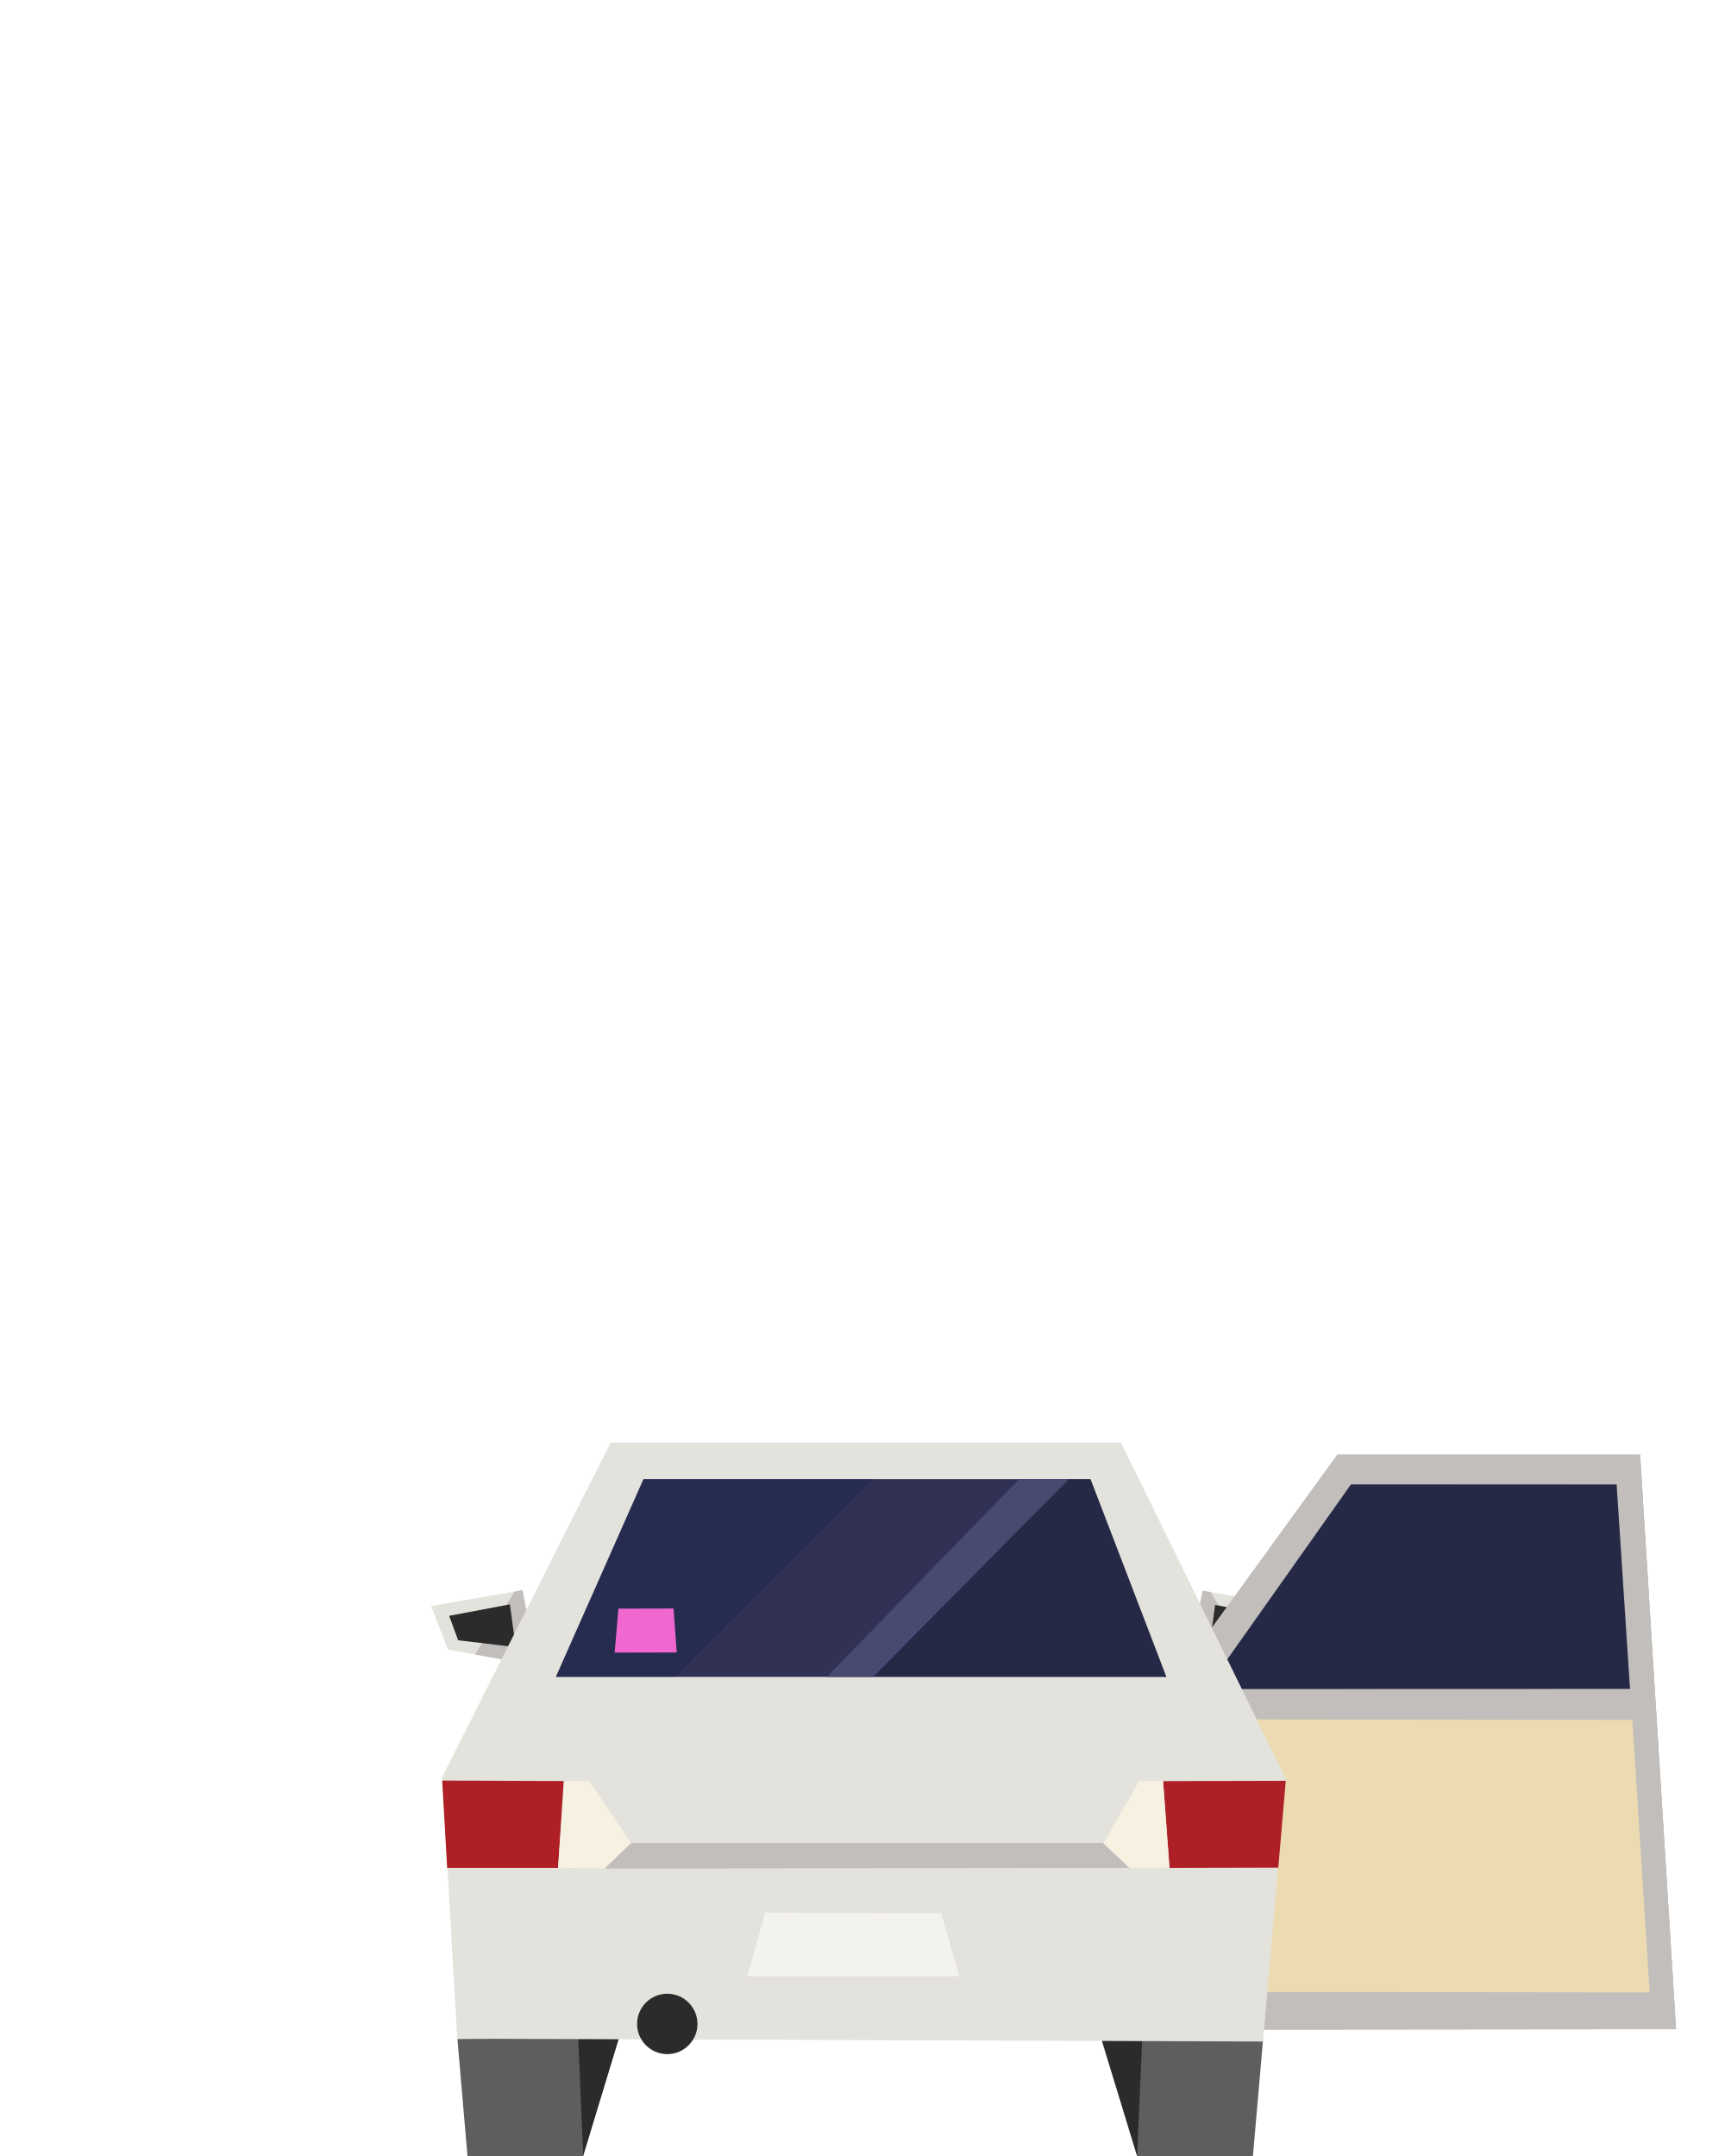
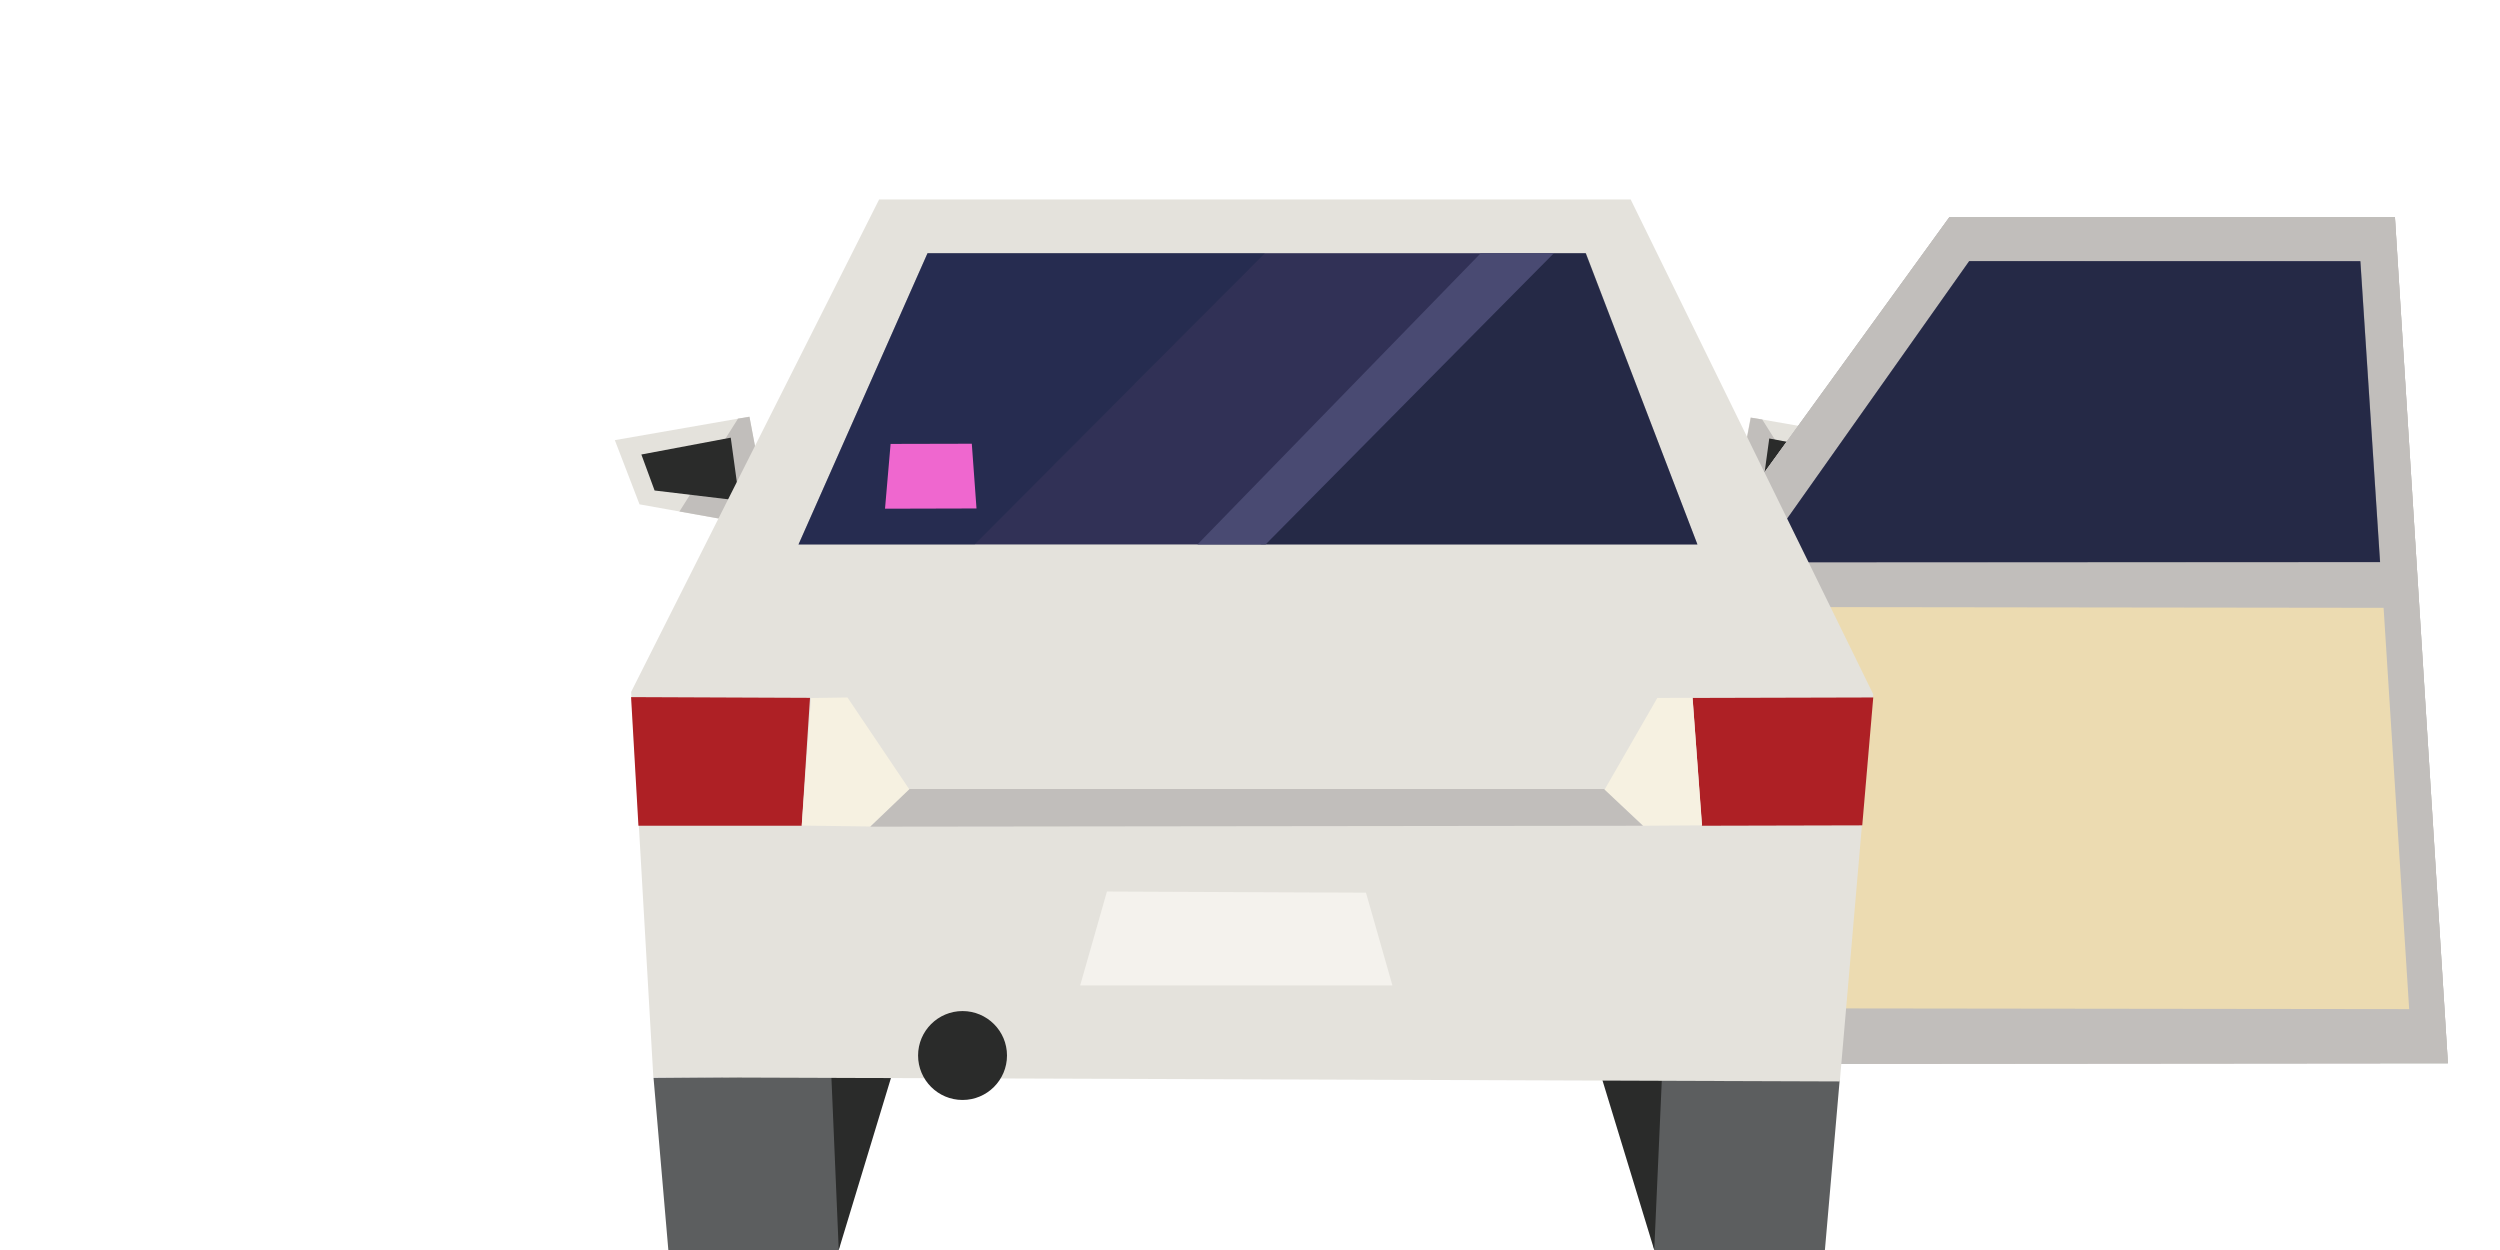
- <svg xmlns="http://www.w3.org/2000/svg" width="100%" height="100%" viewBox="0 0 288 360" version="1.1" xml:space="preserve" style="fill-rule:evenodd;clip-rule:evenodd;stroke-linejoin:round;stroke-miterlimit:1.414;">
-   <g id="rideshare-outbound-door-right" transform="matrix(1,0,0,1,7.90315,240.888)">
-     <g transform="matrix(1,0,0,1,64.2055,-74.3038)">
+ <svg xmlns="http://www.w3.org/2000/svg" width="100%" height="100%" viewBox="0 0 360 180" version="1.1" xml:space="preserve" style="fill-rule:evenodd;clip-rule:evenodd;stroke-linejoin:round;stroke-miterlimit:2;">
+   <g id="rideshare-outbound-door-right" transform="matrix(1.27,0,0,1.27,7.157,28.7275)">
+     <g id="mirror-outbound-right" transform="matrix(1,0,0,1,64.2055,-74.3038)">
      <g transform="matrix(1,0,0,1,-0.128632,-10.3296)">
        <path d="M127.589,121.742L141.24,119.292L144.04,112.013L128.779,109.351L127.52,116.072L125.199,118.411L127.589,121.742Z" style="fill:rgb(228,226,220);fill-rule:nonzero;" />
      </g>
      <g transform="matrix(1,0,0,1,-0.128632,-10.3296)">
        <path d="M127.604,121.746L125.277,118.252L127.536,116.067L128.805,109.37L130.102,109.578L136.723,120.08L127.604,121.746Z" style="fill:rgb(193,190,187);fill-rule:nonzero;" />
      </g>
      <g transform="matrix(1,0,0,1,-0.128632,-10.3296)">
        <path d="M130.896,111.731L129.916,118.872L139.532,117.723L141.032,113.64L130.896,111.731Z" style="fill:rgb(42,43,42);fill-rule:nonzero;" />
      </g>
    </g>
-     <g transform="matrix(1,0,0,1,64.2055,-74.3038)">
+     <g id="mirror-outbound-left" transform="matrix(1,0,0,1,64.2055,-74.3038)">
      <g transform="matrix(1,0,0,1,-0.128632,-10.3296)">
        <path d="M0,111.919L2.8,119.198L16.451,121.648L18.841,118.317L16.52,115.978L15.26,109.258L0,111.919Z" style="fill:rgb(228,226,220);fill-rule:nonzero;" />
      </g>
      <g transform="matrix(1,0,0,1,-0.128632,-10.3296)">
        <path d="M16.467,121.646L18.794,118.152L16.535,115.967L15.266,109.27L13.969,109.478L7.328,120.009L16.467,121.646Z" style="fill:rgb(193,190,187);fill-rule:nonzero;" />
      </g>
      <g transform="matrix(1,0,0,1,-0.128632,-10.3296)">
        <path d="M13.145,111.638L14.125,118.779L4.509,117.63L3.009,113.547L13.145,111.638Z" style="fill:rgb(42,43,42);fill-rule:nonzero;" />
      </g>
    </g>
-     <g transform="matrix(-1,0,0,1,271.922,0)">
-       <path d="M6.006,1.999L0,97.936L69.923,98L77.901,31.498L56.521,1.999L6.006,1.999Z" style="fill:rgb(193,190,187);fill-rule:nonzero;" />
-       <path d="M6.006,1.999L0,97.936L69.923,98L77.901,31.498L56.521,1.999L6.006,1.999Z" style="fill:rgb(193,190,187);fill-rule:nonzero;" />
-       <path d="M6.006,1.999L0,97.936L69.923,98L77.901,31.498L56.521,1.999L6.006,1.999Z" style="fill:rgb(193,190,187);fill-rule:nonzero;" />
+     <g id="door-outbound-right" transform="matrix(-1,0,0,1,271.922,0)">
+       <path d="M6.006,1.999L-0,97.936L69.923,98L77.901,31.498L56.521,1.999L6.006,1.999Z" style="fill:rgb(193,190,187);fill-rule:nonzero;" />
+       <path d="M6.006,1.999L-0,97.936L69.923,98L77.901,31.498L56.521,1.999L6.006,1.999Z" style="fill:rgb(193,190,187);fill-rule:nonzero;" />
+       <path d="M6.006,1.999L-0,97.936L69.923,98L77.901,31.498L56.521,1.999L6.006,1.999Z" style="fill:rgb(193,190,187);fill-rule:nonzero;" />
      <path d="M73.552,41.132L75.577,37.111L54.278,6.987L9.929,6.987L7.696,41.111L73.552,41.132Z" style="fill:rgb(49,49,86);fill-rule:nonzero;" />
-       <g>
-         <g opacity="0.3">
-           <clipPath id="_clip1">
-             <rect x="7.68" y="6.972" width="67.899" height="34.172" />
-           </clipPath>
-           <g clip-path="url(#_clip1)">
-             <path d="M54.282,6.972L75.579,37.113L73.528,41.144L7.68,41.122L9.909,7.016L54.282,6.972Z" style="fill:rgb(10,23,35);fill-rule:nonzero;" />
-           </g>
+       <g opacity="0.3">
+         <clipPath id="_clip1">
+           <rect x="7.68" y="6.972" width="67.899" height="34.172" />
+         </clipPath>
+         <g clip-path="url(#_clip1)">
+           <path d="M54.282,6.972L75.579,37.113L73.528,41.144L7.68,41.122L9.909,7.016L54.282,6.972Z" style="fill:rgb(10,23,35);fill-rule:nonzero;" />
        </g>
      </g>
      <path d="M7.292,46.298L4.393,91.799L71.725,91.716L71.725,46.216L7.292,46.298Z" style="fill:rgb(236,219,177);fill-rule:nonzero;" />
    </g>
-     <g>
+     <g id="rideshare-outbound">
      <path d="M68.465,99.58L70.145,119.112L89.466,119.112L93.457,99.369L68.465,99.58Z" style="fill:rgb(92,94,95);fill-rule:nonzero;" />
      <path d="M88.627,99.37L89.467,119.112L95.459,99.37L88.627,99.37Z" style="fill:rgb(42,43,42);fill-rule:nonzero;" />
      <path d="M181.933,119.112L201.283,119.112L202.963,99.791L177.97,99.58L181.933,119.112Z" style="fill:rgb(92,94,95);fill-rule:nonzero;" />
      <path d="M175.97,99.58L181.933,119.112L182.803,99.58L175.97,99.58Z" style="fill:rgb(42,43,42);fill-rule:nonzero;" />
-       <path d="M94.043,0L65.926,55.831L68.444,99.525L70.334,99.532L202.972,100L206.767,56.102L179.262,0L94.043,0Z" style="fill:rgb(228,226,220);fill-rule:nonzero;" />
+       <path d="M94.043,-0L65.926,55.831L68.444,99.525L70.334,99.532L202.972,100L206.767,56.102L179.262,-0L94.043,-0Z" style="fill:rgb(228,226,220);fill-rule:nonzero;" />
      <path d="M65.92,56.422L66.754,71.006L85.267,71.008L86.207,56.506L65.92,56.422Z" style="fill:rgb(174,32,37);fill-rule:nonzero;" />
      <path d="M90.457,56.464L97.498,66.924L93.043,71.093L85.272,70.988L86.327,56.525L90.457,56.464Z" style="fill:rgb(246,241,225);fill-rule:nonzero;" />
      <path d="M186.285,56.517L187.336,71.008L205.518,70.964L206.766,56.463L186.285,56.517Z" style="fill:rgb(174,32,37);fill-rule:nonzero;" />
      <path d="M182.281,56.516L176.272,66.963L180.689,71.007L187.355,70.963L186.272,56.504L182.281,56.516Z" style="fill:rgb(246,241,225);fill-rule:nonzero;" />
      <path d="M99.533,6.092L84.904,39.112L186.829,39.112L174.16,6.092L99.533,6.092Z" style="fill:rgb(49,49,86);fill-rule:nonzero;" />
      <path d="M108.543,97.06C108.543,99.843 106.286,102.101 103.503,102.101C100.721,102.101 98.462,99.843 98.462,97.06C98.462,94.277 100.721,92.02 103.503,92.02C106.286,92.02 108.543,94.277 108.543,97.06" style="fill:rgb(42,43,42);fill-rule:nonzero;" />
      <path d="M97.497,66.842L93.043,71.113L180.647,71.008L176.23,66.842L97.497,66.842Z" style="fill:rgb(193,190,187);fill-rule:nonzero;" />
      <path d="M119.876,78.468L116.84,89.113L152.247,89.113L149.246,78.598L119.876,78.468Z" style="fill:rgb(244,242,237);fill-rule:nonzero;" />
-       <g>
-         <g opacity="0.3">
-           <clipPath id="_clip2">
-             <rect x="84.904" y="6.093" width="52.886" height="33.019" />
-           </clipPath>
-           <g clip-path="url(#_clip2)">
-             <path d="M99.528,6.093L84.904,39.112L104.88,39.112L137.791,6.093L99.528,6.093Z" style="fill:rgb(15,35,66);fill-rule:nonzero;" />
-           </g>
+       <g opacity="0.3">
+         <clipPath id="_clip2">
+           <rect x="84.904" y="6.093" width="52.886" height="33.019" />
+         </clipPath>
+         <g clip-path="url(#_clip2)">
+           <path d="M99.528,6.093L84.904,39.112L104.88,39.112L137.791,6.093L99.528,6.093Z" style="fill:rgb(15,35,66);fill-rule:nonzero;" />
        </g>
      </g>
-       <g>
-         <g opacity="0.3">
-           <clipPath id="_clip3">
-             <rect x="137.325" y="6.093" width="49.504" height="33.019" />
-           </clipPath>
-           <g clip-path="url(#_clip3)">
-             <path d="M174.195,6.093L170.544,6.093L137.325,39.113L186.829,39.113L174.195,6.093Z" style="fill:rgb(10,23,35);fill-rule:nonzero;" />
-           </g>
+       <g opacity="0.3">
+         <clipPath id="_clip3">
+           <rect x="137.325" y="6.093" width="49.504" height="33.019" />
+         </clipPath>
+         <g clip-path="url(#_clip3)">
+           <path d="M174.195,6.093L170.544,6.093L137.325,39.113L186.829,39.113L174.195,6.093Z" style="fill:rgb(10,23,35);fill-rule:nonzero;" />
        </g>
      </g>
      <path d="M137.866,39.112L170.544,6.092L162.257,6.092L130.141,39.112L137.866,39.112Z" style="fill:rgb(73,74,114);fill-rule:nonzero;" />
      <path d="M94.713,35.059L95.346,27.715L104.553,27.693L105.086,35.032L94.713,35.059Z" style="fill:rgb(239,103,207);fill-rule:nonzero;" />
    </g>
  </g>
</svg>
